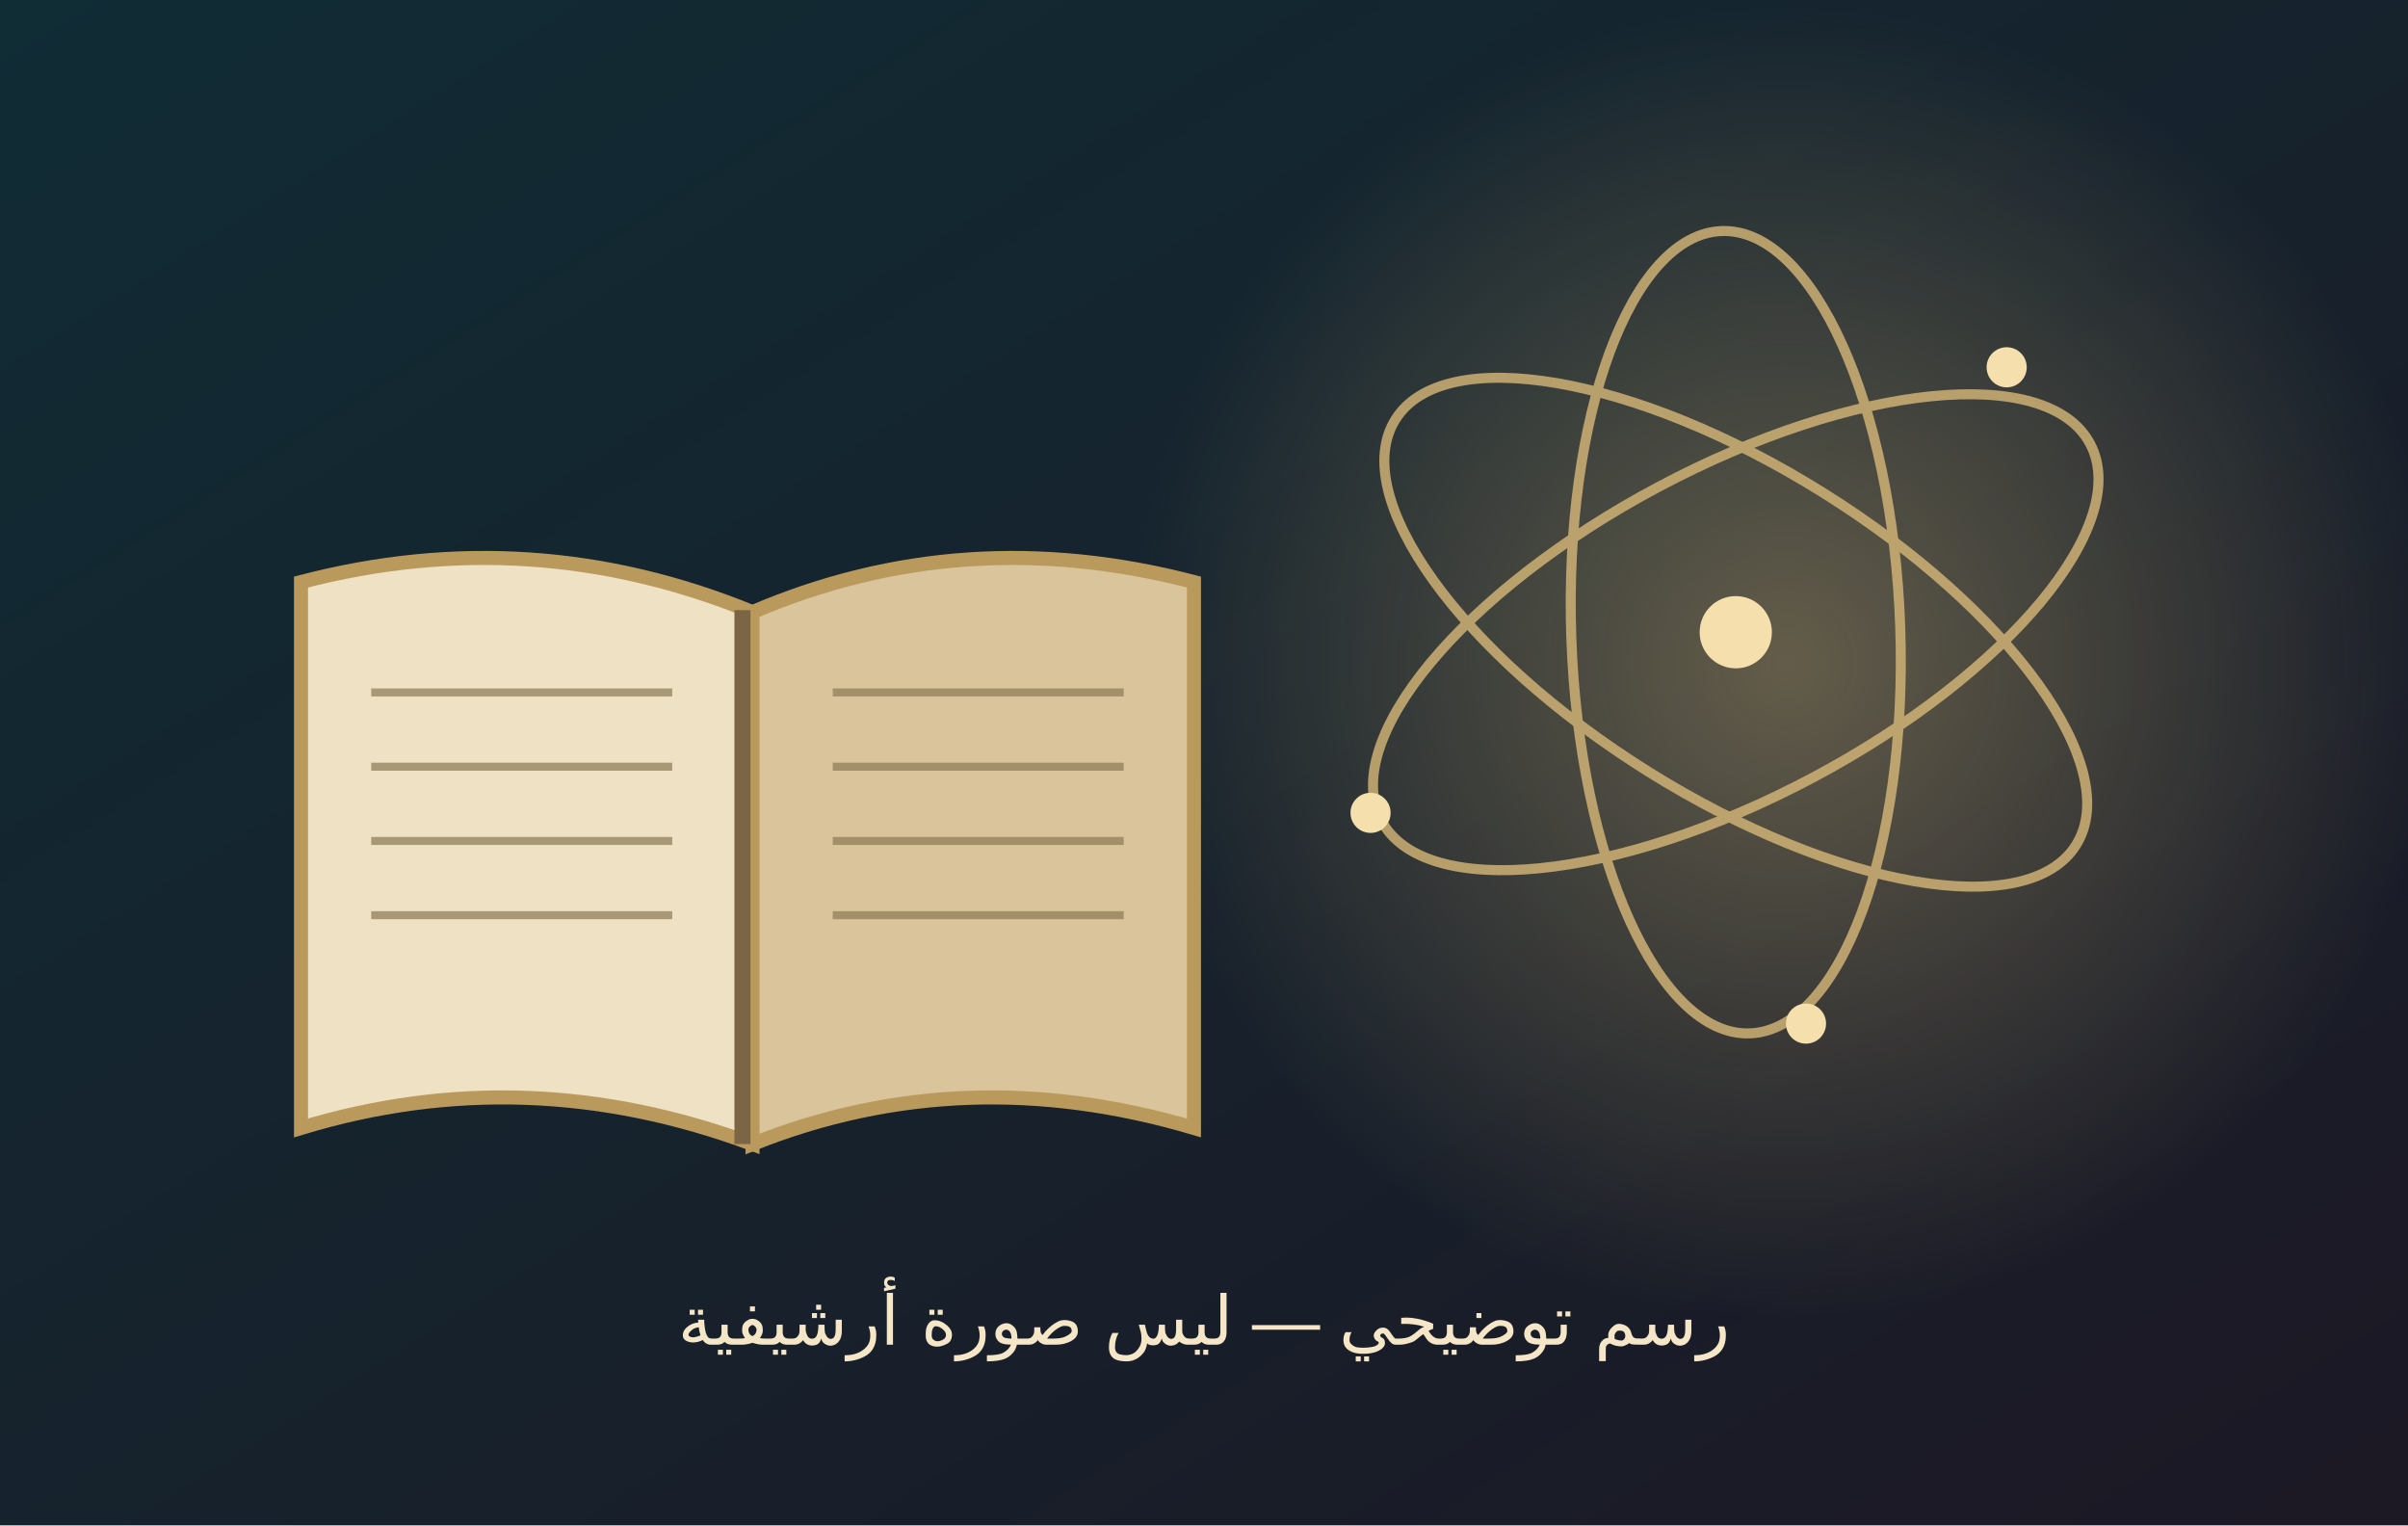
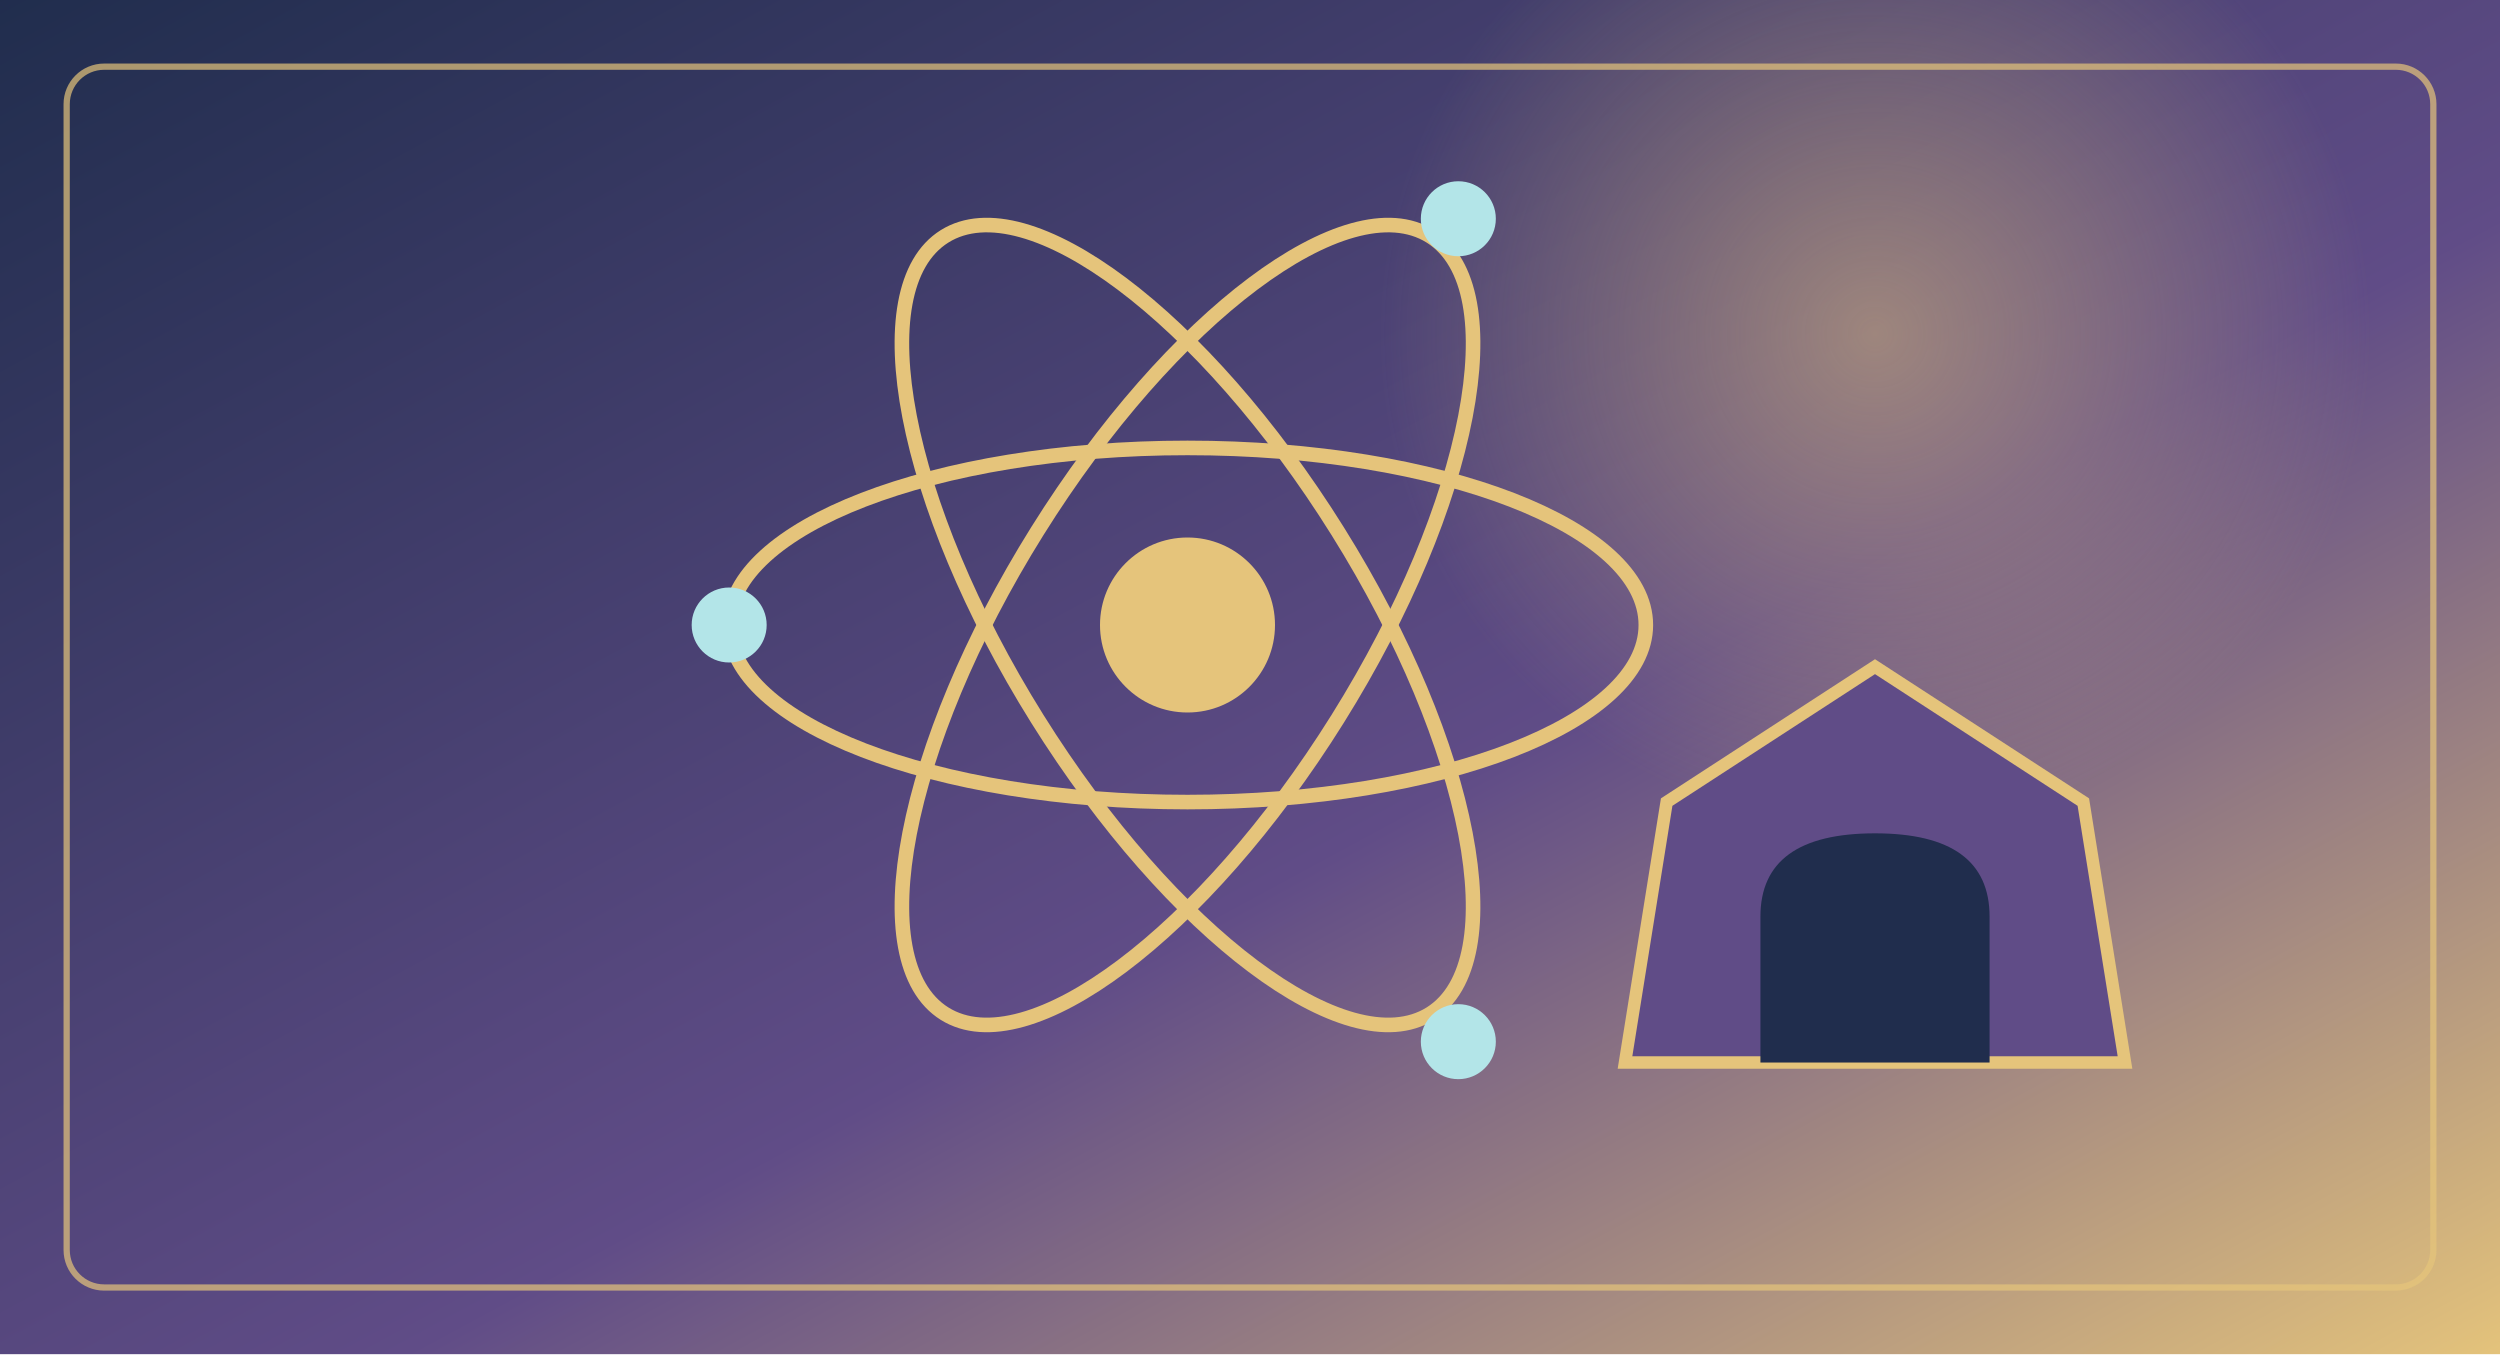
- <svg xmlns="http://www.w3.org/2000/svg" viewBox="0 0 1200 760" role="img" aria-labelledby="t d">
+ <svg xmlns="http://www.w3.org/2000/svg" width="1200" height="650" viewBox="0 0 1200 650" role="presentation" aria-hidden="true">
  <defs>
    <linearGradient id="bg" x1="0" y1="0" x2="1" y2="1">
-       <stop stop-color="#102c35" />
-       <stop offset="1" stop-color="#1c1824" />
+       <stop stop-color="#202d4d" />
+       <stop offset=".58" stop-color="#604c87" />
+       <stop offset="1" stop-color="#e5c47b" />
    </linearGradient>
    <radialGradient id="glow">
-       <stop stop-color="#d7b878" stop-opacity=".4" />
-       <stop offset="1" stop-color="#d7b878" stop-opacity="0" />
+       <stop stop-color="#e5c47b" stop-opacity=".5" />
+       <stop offset="1" stop-color="#e5c47b" stop-opacity="0" />
    </radialGradient>
  </defs>
-   <rect width="1200" height="760" fill="url(#bg)" />
-   <circle cx="890" cy="330" r="330" fill="url(#glow)" />
-   <g fill="none" stroke="#d7b878" stroke-width="5" opacity=".8">
-     <ellipse cx="865" cy="315" rx="200" ry="82" transform="rotate(-28 865 315)" />
-     <ellipse cx="865" cy="315" rx="200" ry="82" transform="rotate(32 865 315)" />
-     <ellipse cx="865" cy="315" rx="200" ry="82" transform="rotate(88 865 315)" />
+   <rect width="1200" height="650" fill="url(#bg)" />
+   <circle cx="900" cy="160" r="240" fill="url(#glow)" />
+   <g fill="none" stroke="#e5c47b" stroke-width="7">
+     <ellipse cx="570" cy="300" rx="220" ry="85" />
+     <ellipse cx="570" cy="300" rx="220" ry="85" transform="rotate(58 570 300)" />
+     <ellipse cx="570" cy="300" rx="220" ry="85" transform="rotate(-58 570 300)" />
  </g>
-   <circle cx="865" cy="315" r="18" fill="#f4dfad" />
-   <g fill="#f4dfad">
-     <circle cx="683" cy="405" r="10" />
-     <circle cx="1000" cy="183" r="10" />
-     <circle cx="900" cy="510" r="10" />
+   <circle cx="570" cy="300" r="42" fill="#e5c47b" />
+   <g fill="#b3e5e8">
+     <circle cx="350" cy="300" r="18" />
+     <circle cx="700" cy="105" r="18" />
+     <circle cx="700" cy="500" r="18" />
  </g>
-   <g transform="translate(150 270)">
-     <path d="M0 20 Q115 -10 225 35 L225 300 Q112 258 0 292Z" fill="#efe1c4" stroke="#b99a5c" stroke-width="7" />
-     <path d="M225 35 Q330 -10 445 20 L445 292 Q330 258 225 300Z" fill="#d9c49b" stroke="#b99a5c" stroke-width="7" />
-     <g stroke="#8c7955" stroke-width="4" opacity=".7">
-       <path d="M35 75H185 M35 112H185 M35 149H185 M35 186H185 M265 75H410 M265 112H410 M265 149H410 M265 186H410" />
-     </g>
-     <path d="M220 34V300" stroke="#7b6544" stroke-width="8" />
+   <g transform="translate(900 420)">
+     <path d="M-120 90L-100 -35L0 -100L100 -35L120 90Z" fill="#604c87" stroke="#e5c47b" stroke-width="6" />
+     <path d="M-55 90V20Q-55 -20 0 -20Q55 -20 55 20V90Z" fill="#202d4d" />
  </g>
-   <text x="600" y="670" fill="#f5e6c7" font-family="Cairo,Arial,sans-serif" font-size="34" text-anchor="middle">رسم توضيحي — ليس صورة أرشيفية</text>
+   <rect x="32" y="32" width="1136" height="586" rx="18" fill="none" stroke="#e5c47b" stroke-width="3" opacity=".7" />
</svg>
